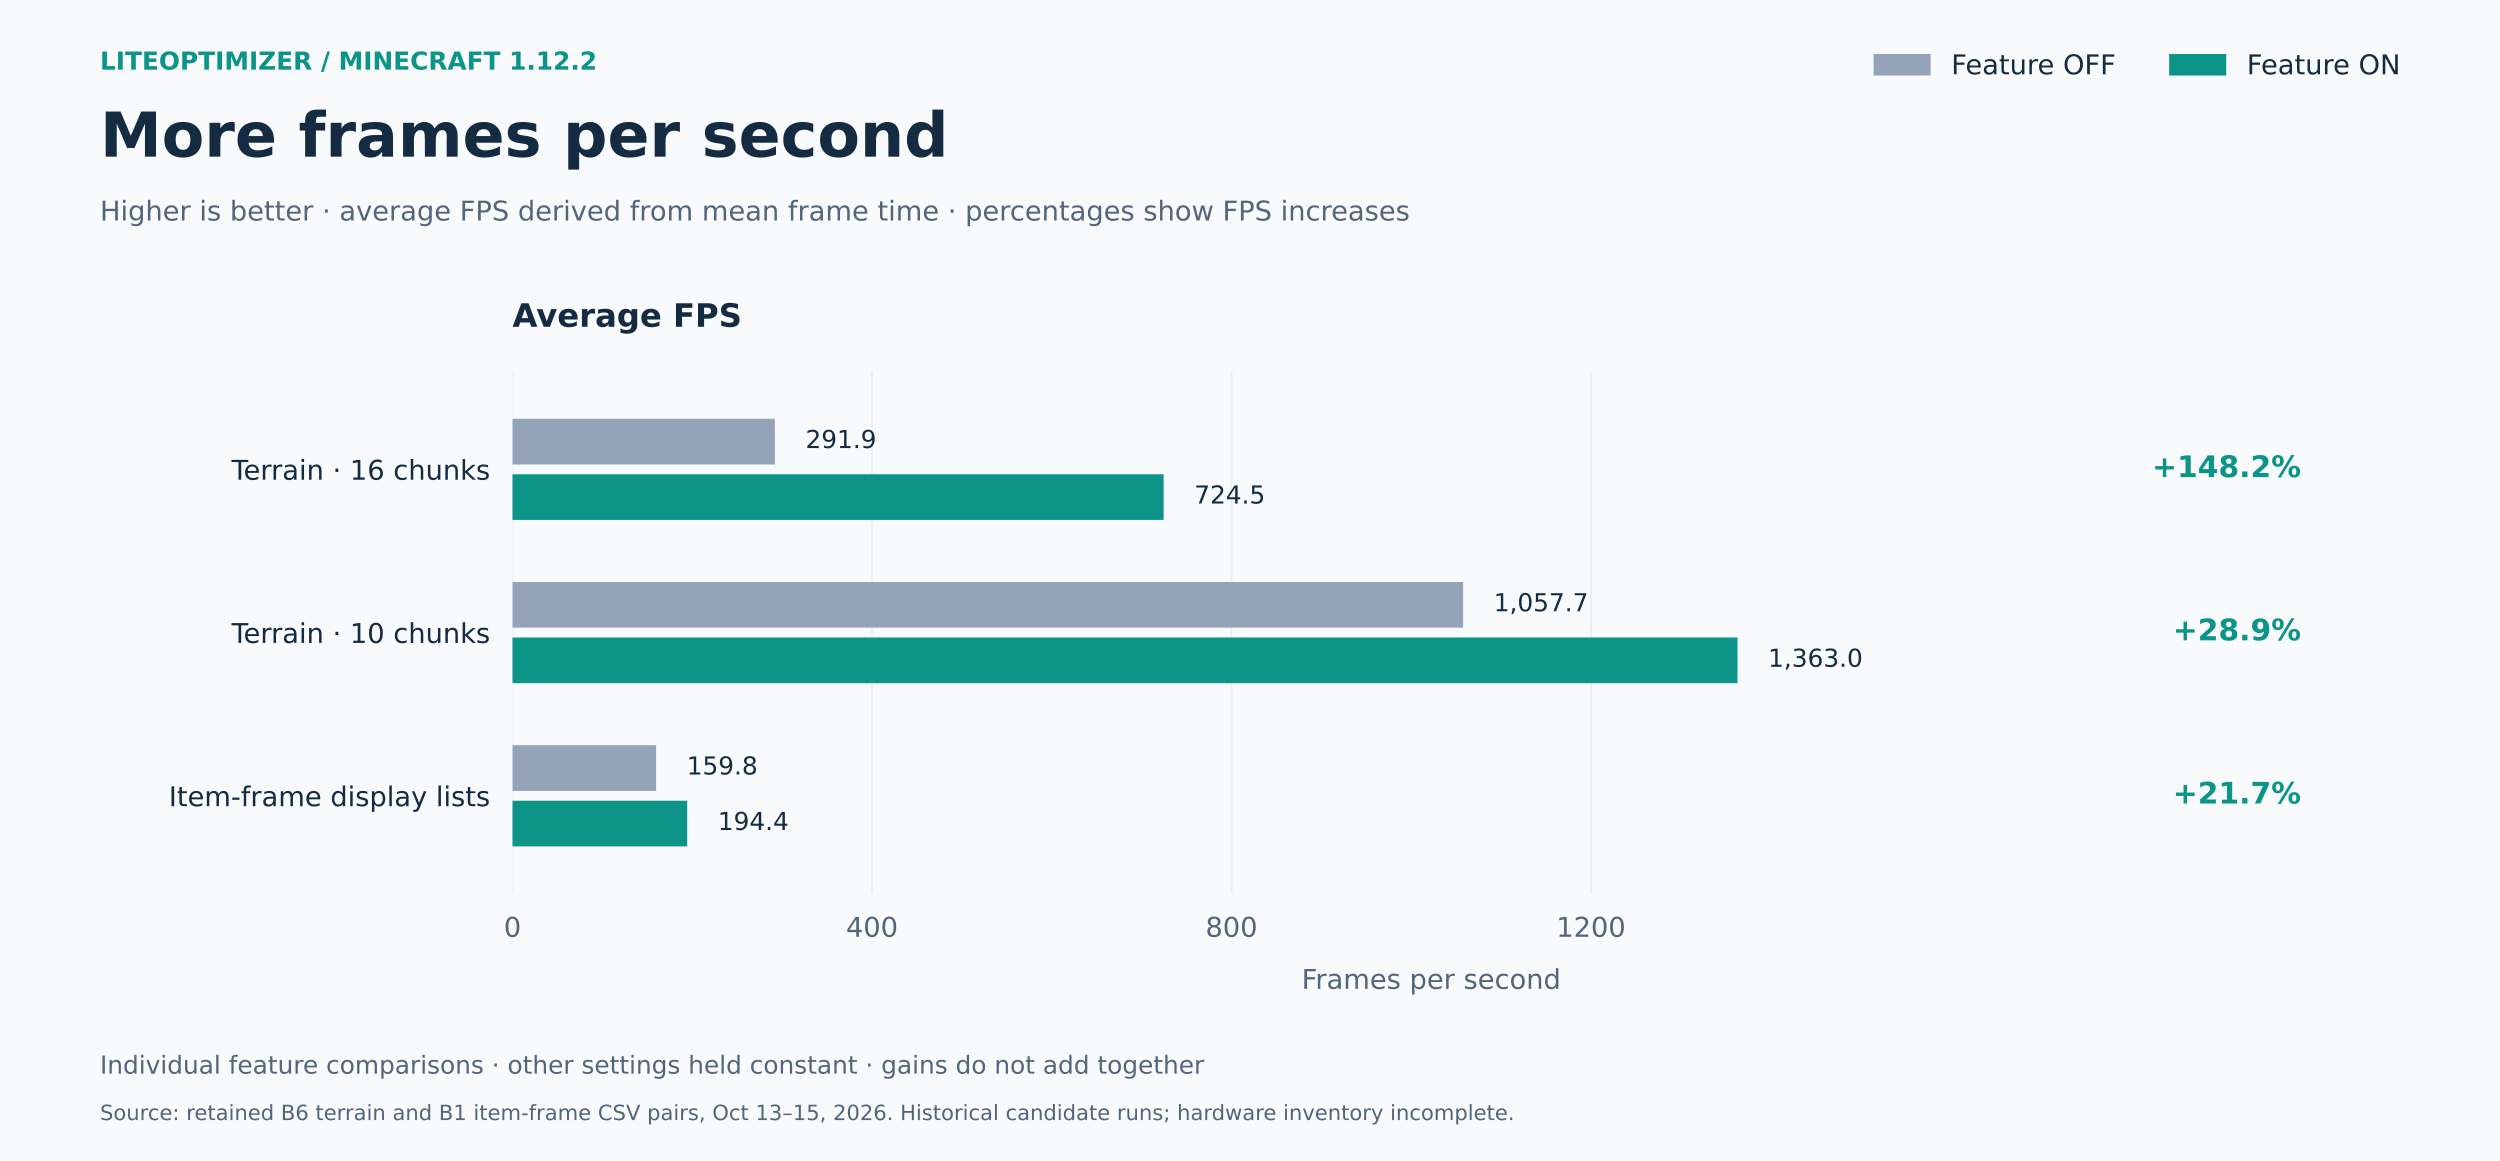
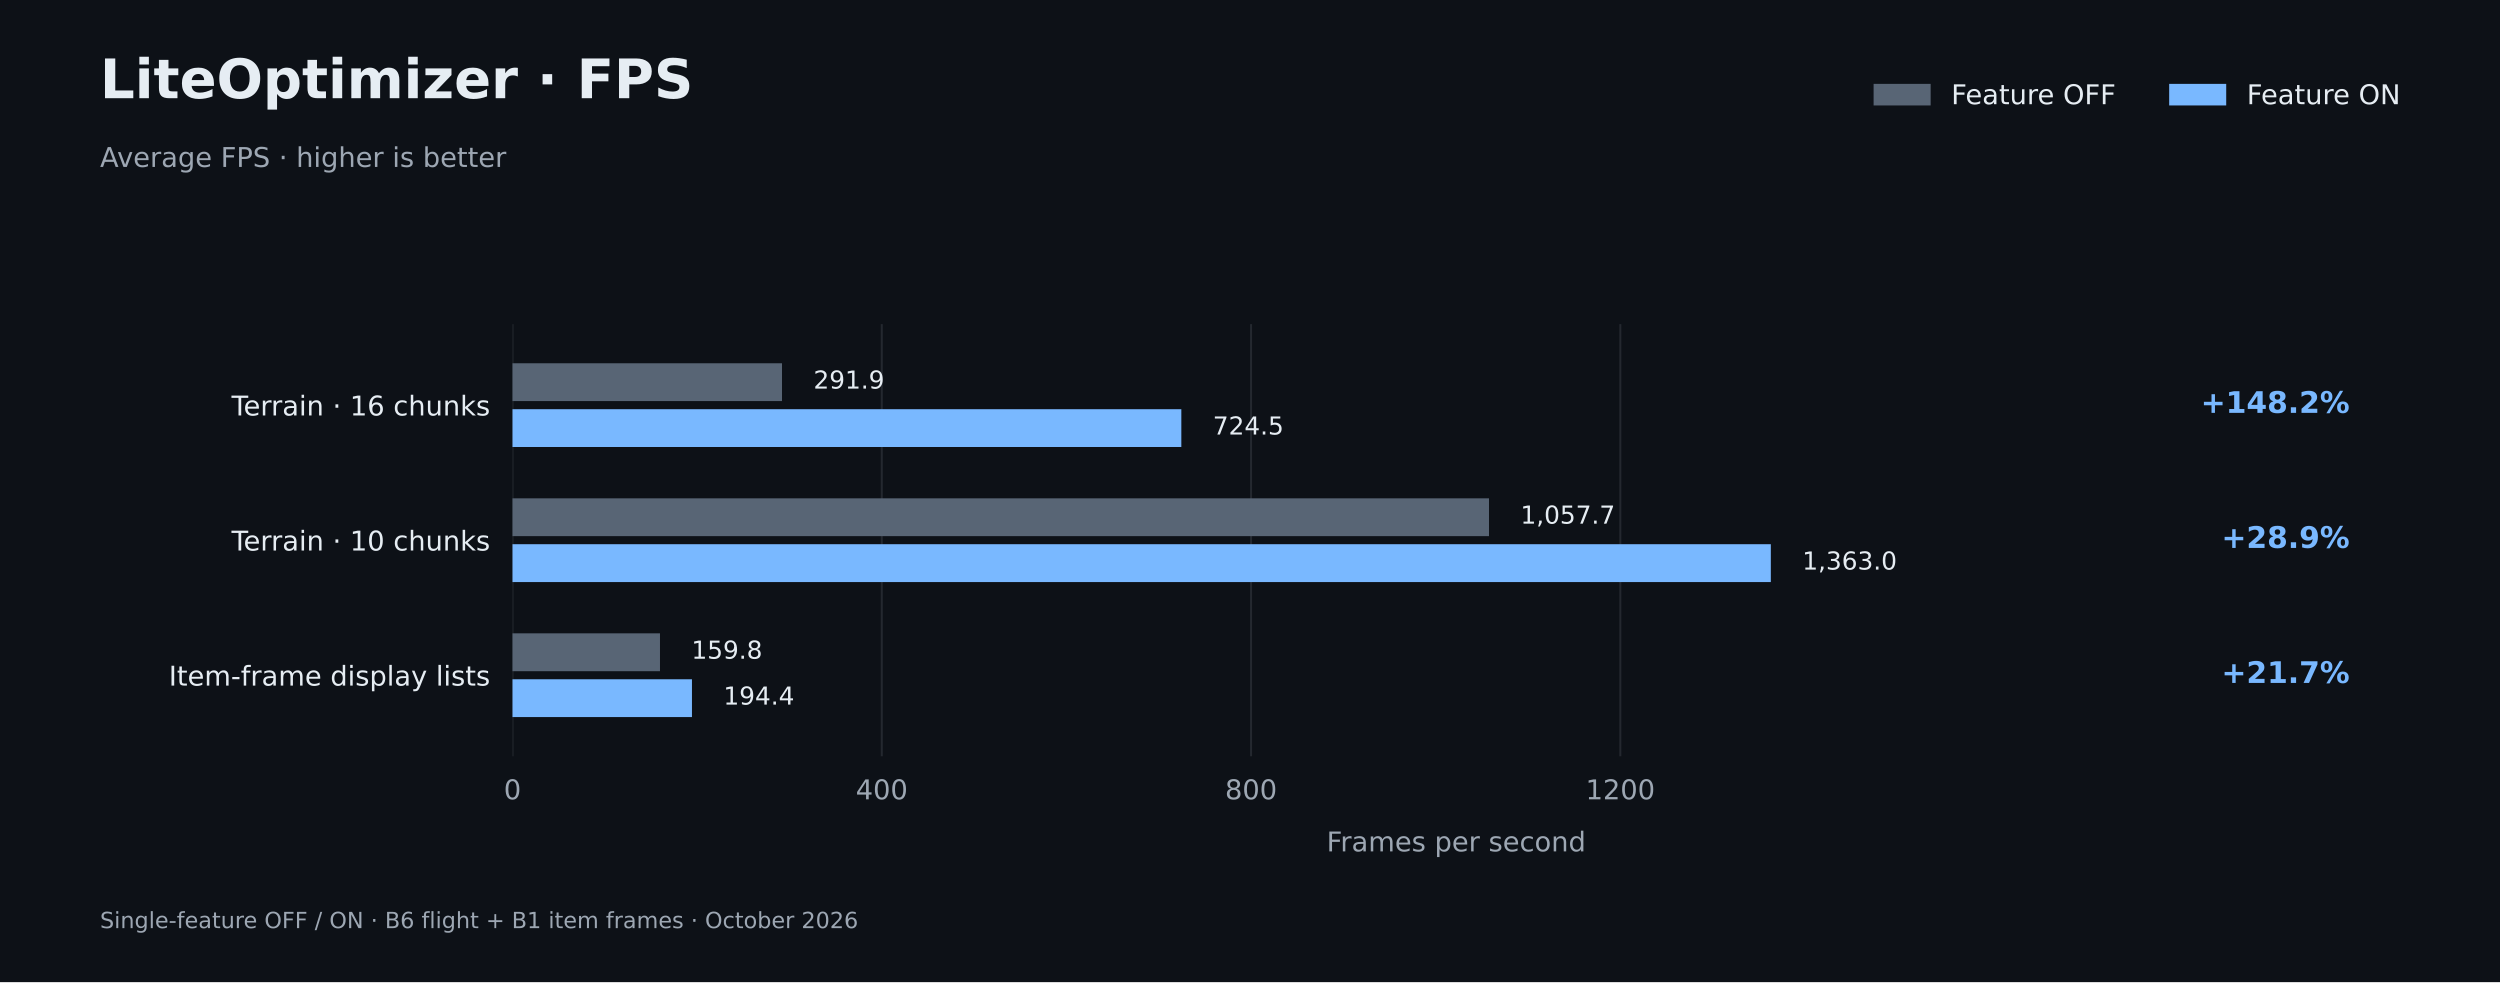
- <svg xmlns="http://www.w3.org/2000/svg" width="1008pt" height="468pt" viewBox="0 0 1008 468" version="1.1">
+ <svg xmlns="http://www.w3.org/2000/svg" width="1008pt" height="396pt" viewBox="0 0 1008 396" version="1.1">
  <defs>
    <style type="text/css">*{stroke-linejoin: round; stroke-linecap: butt}</style>
  </defs>
  <g id="figure_1">
    <g id="patch_1">
-       <path d="M 0 468  L 1008 468  L 1008 0  L 0 0  z " style="fill: #f8fafc" />
+       <path d="M 0 396 L 1008 396 L 1008 0 L 0 0 z " style="fill: #0d1117" />
    </g>
    <g id="axes_1">
      <g id="patch_2">
-         <path d="M 206.64 360.36  L 947.52 360.36  L 947.52 149.76  L 206.64 149.76  z " style="fill: #f8fafc" />
+         <path d="M 206.64 304.92 L 967.68 304.92 L 967.68 130.68 L 206.64 130.68 z " style="fill: #0d1117" />
      </g>
      <g id="matplotlib.axis_1">
        <g id="xtick_1">
          <g id="line2d_1">
-             <path d="M 206.64 360.36  L 206.64 149.76  " clip-path="url(#p95e040e324)" style="fill: none; stroke: #b0b0b0; stroke-opacity: 0.15; stroke-width: 0.8; stroke-linecap: square" />
+             <path d="M 206.64 304.92 L 206.64 130.68 " clip-path="url(#pd58ae443a0)" style="fill: none; stroke: #9da7b3; stroke-opacity: 0.16; stroke-width: 0.8; stroke-linecap: square" />
          </g>
          <g id="line2d_2" />
          <g id="text_1">
-             <text style="font-size: 11px; font-family: 'DejaVu Sans'; text-anchor: middle; fill: #53657a" x="206.64" y="377.717" transform="rotate(-0 206.64 377.7174)">0</text>
+             <text style="font-size: 11px; font-family: 'DejaVu Sans'; text-anchor: middle; fill: #9da7b3" x="206.64" y="322.277" transform="rotate(-0 206.64 322.2774)">0</text>
          </g>
        </g>
        <g id="xtick_2">
          <g id="line2d_3">
-             <path d="M 351.588 360.36  L 351.588 149.76  " clip-path="url(#p95e040e324)" style="fill: none; stroke: #b0b0b0; stroke-opacity: 0.15; stroke-width: 0.8; stroke-linecap: square" />
+             <path d="M 355.533 304.92 L 355.533 130.68 " clip-path="url(#pd58ae443a0)" style="fill: none; stroke: #9da7b3; stroke-opacity: 0.16; stroke-width: 0.8; stroke-linecap: square" />
          </g>
          <g id="line2d_4" />
          <g id="text_2">
-             <text style="font-size: 11px; font-family: 'DejaVu Sans'; text-anchor: middle; fill: #53657a" x="351.588" y="377.717" transform="rotate(-0 351.5883 377.7174)">400</text>
+             <text style="font-size: 11px; font-family: 'DejaVu Sans'; text-anchor: middle; fill: #9da7b3" x="355.533" y="322.277" transform="rotate(-0 355.5325 322.2774)">400</text>
          </g>
        </g>
        <g id="xtick_3">
          <g id="line2d_5">
-             <path d="M 496.537 360.36  L 496.537 149.76  " clip-path="url(#p95e040e324)" style="fill: none; stroke: #b0b0b0; stroke-opacity: 0.15; stroke-width: 0.8; stroke-linecap: square" />
+             <path d="M 504.425 304.92 L 504.425 130.68 " clip-path="url(#pd58ae443a0)" style="fill: none; stroke: #9da7b3; stroke-opacity: 0.16; stroke-width: 0.8; stroke-linecap: square" />
          </g>
          <g id="line2d_6" />
          <g id="text_3">
-             <text style="font-size: 11px; font-family: 'DejaVu Sans'; text-anchor: middle; fill: #53657a" x="496.537" y="377.717" transform="rotate(-0 496.5367 377.7174)">800</text>
+             <text style="font-size: 11px; font-family: 'DejaVu Sans'; text-anchor: middle; fill: #9da7b3" x="504.425" y="322.277" transform="rotate(-0 504.425 322.2774)">800</text>
          </g>
        </g>
        <g id="xtick_4">
          <g id="line2d_7">
-             <path d="M 641.485 360.36  L 641.485 149.76  " clip-path="url(#p95e040e324)" style="fill: none; stroke: #b0b0b0; stroke-opacity: 0.15; stroke-width: 0.8; stroke-linecap: square" />
+             <path d="M 653.318 304.92 L 653.318 130.68 " clip-path="url(#pd58ae443a0)" style="fill: none; stroke: #9da7b3; stroke-opacity: 0.16; stroke-width: 0.8; stroke-linecap: square" />
          </g>
          <g id="line2d_8" />
          <g id="text_4">
-             <text style="font-size: 11px; font-family: 'DejaVu Sans'; text-anchor: middle; fill: #53657a" x="641.485" y="377.717" transform="rotate(-0 641.4851 377.7174)">1200</text>
+             <text style="font-size: 11px; font-family: 'DejaVu Sans'; text-anchor: middle; fill: #9da7b3" x="653.318" y="322.277" transform="rotate(-0 653.3176 322.2774)">1200</text>
          </g>
        </g>
        <g id="text_5">
-           <text style="font-size: 11px; font-family: 'DejaVu Sans'; text-anchor: middle; fill: #53657a" x="577.08" y="398.718" transform="rotate(-0 577.08 398.7183)">Frames per second</text>
+           <text style="font-size: 11px; font-family: 'DejaVu Sans'; text-anchor: middle; fill: #9da7b3" x="587.16" y="343.278" transform="rotate(-0 587.16 343.2783)">Frames per second</text>
        </g>
      </g>
      <g id="matplotlib.axis_2">
        <g id="ytick_1">
          <g id="line2d_9" />
          <g id="text_6">
-             <text style="font-size: 11px; font-family: 'DejaVu Sans'; text-anchor: end; fill: #142b42" x="197.64" y="193.427" transform="rotate(-0 197.64 193.4266)">Terrain · 16 chunks</text>
+             <text style="font-size: 11px; font-family: 'DejaVu Sans'; text-anchor: end; fill: #e6edf3" x="197.64" y="167.529" transform="rotate(-0 197.64 167.5291)">Terrain · 16 chunks</text>
          </g>
        </g>
        <g id="ytick_2">
          <g id="line2d_10" />
          <g id="text_7">
-             <text style="font-size: 11px; font-family: 'DejaVu Sans'; text-anchor: end; fill: #142b42" x="197.64" y="259.239" transform="rotate(-0 197.64 259.2391)">Terrain · 10 chunks</text>
+             <text style="font-size: 11px; font-family: 'DejaVu Sans'; text-anchor: end; fill: #e6edf3" x="197.64" y="221.979" transform="rotate(-0 197.64 221.9791)">Terrain · 10 chunks</text>
          </g>
        </g>
        <g id="ytick_3">
          <g id="line2d_11" />
          <g id="text_8">
-             <text style="font-size: 11px; font-family: 'DejaVu Sans'; text-anchor: end; fill: #142b42" x="197.64" y="325.052" transform="rotate(-0 197.64 325.0516)">Item-frame display lists</text>
+             <text style="font-size: 11px; font-family: 'DejaVu Sans'; text-anchor: end; fill: #e6edf3" x="197.64" y="276.429" transform="rotate(-0 197.64 276.4291)">Item-frame display lists</text>
          </g>
        </g>
      </g>
      <g id="patch_3">
-         <path d="M 206.64 168.846  L 312.423 168.846  L 312.423 187.273  L 206.64 187.273  z " clip-path="url(#p95e040e324)" style="fill: #94a3b8" />
+         <path d="M 206.64 146.47 L 315.302 146.47 L 315.302 161.716 L 206.64 161.716 z " clip-path="url(#pd58ae443a0)" style="fill: #586575" />
      </g>
      <g id="text_9">
-         <text style="font-size: 10px; font-family: 'DejaVu Sans'; text-anchor: start; fill: #142b42" x="324.771" y="180.657" transform="rotate(-0 324.7713 180.657)">291.9</text>
+         <text style="font-size: 10px; font-family: 'DejaVu Sans'; text-anchor: start; fill: #e6edf3" x="327.986" y="156.691" transform="rotate(-0 327.9858 156.6912)">291.9</text>
      </g>
      <g id="patch_4">
-         <path d="M 206.64 191.222  L 469.171 191.222  L 469.171 209.649  L 206.64 209.649  z " clip-path="url(#p95e040e324)" style="fill: #0d9488" />
+         <path d="M 206.64 164.983 L 476.315 164.983 L 476.315 180.23 L 206.64 180.23 z " clip-path="url(#pd58ae443a0)" style="fill: #79b8ff" />
      </g>
      <g id="text_10">
-         <text style="font-size: 10px; font-family: 'DejaVu Sans'; text-anchor: start; fill: #142b42" x="481.519" y="203.033" transform="rotate(-0 481.5194 203.0333)">724.5</text>
+         <text style="font-size: 10px; font-family: 'DejaVu Sans'; text-anchor: start; fill: #e6edf3" x="488.999" y="175.204" transform="rotate(-0 488.9991 175.2042)">724.5</text>
      </g>
      <g id="text_11">
-         <text style="font-weight: 700; font-size: 12px; font-family: 'DejaVu Sans'; text-anchor: end; fill: #0d9488" x="927.763" y="192.365" transform="rotate(-0 927.7632 192.3647)">+148.2%</text>
+         <text style="font-weight: 700; font-size: 12px; font-family: 'DejaVu Sans'; text-anchor: end; fill: #79b8ff" x="947.386" y="166.467" transform="rotate(-0 947.3856 166.4672)">+148.2%</text>
      </g>
      <g id="patch_5">
-         <path d="M 206.64 234.658  L 589.935 234.658  L 589.935 253.086  L 206.64 253.086  z " clip-path="url(#p95e040e324)" style="fill: #94a3b8" />
+         <path d="M 206.64 200.921 L 600.365 200.921 L 600.365 216.167 L 206.64 216.167 z " clip-path="url(#pd58ae443a0)" style="fill: #586575" />
      </g>
      <g id="text_12">
-         <text style="font-size: 10px; font-family: 'DejaVu Sans'; text-anchor: start; fill: #142b42" x="602.283" y="246.47" transform="rotate(-0 602.2834 246.4695)">1,057.7</text>
+         <text style="font-size: 10px; font-family: 'DejaVu Sans'; text-anchor: start; fill: #e6edf3" x="613.049" y="211.141" transform="rotate(-0 613.0492 211.1412)">1,057.7</text>
      </g>
      <g id="patch_6">
-         <path d="M 206.64 257.034  L 700.56 257.034  L 700.56 275.462  L 206.64 275.462  z " clip-path="url(#p95e040e324)" style="fill: #0d9488" />
+         <path d="M 206.64 219.434 L 714 219.434 L 714 234.679 L 206.64 234.679 z " clip-path="url(#pd58ae443a0)" style="fill: #79b8ff" />
      </g>
      <g id="text_13">
-         <text style="font-size: 10px; font-family: 'DejaVu Sans'; text-anchor: start; fill: #142b42" x="712.908" y="268.846" transform="rotate(-0 712.908 268.8458)">1,363.0</text>
+         <text style="font-size: 10px; font-family: 'DejaVu Sans'; text-anchor: start; fill: #e6edf3" x="726.684" y="229.654" transform="rotate(-0 726.684 229.6542)">1,363.0</text>
      </g>
      <g id="text_14">
-         <text style="font-weight: 700; font-size: 12px; font-family: 'DejaVu Sans'; text-anchor: end; fill: #0d9488" x="927.763" y="258.177" transform="rotate(-0 927.7632 258.1772)">+28.9%</text>
+         <text style="font-weight: 700; font-size: 12px; font-family: 'DejaVu Sans'; text-anchor: end; fill: #79b8ff" x="947.386" y="220.917" transform="rotate(-0 947.3856 220.9172)">+28.9%</text>
      </g>
      <g id="patch_7">
-         <path d="M 206.64 300.471  L 264.53 300.471  L 264.53 318.898  L 206.64 318.898  z " clip-path="url(#p95e040e324)" style="fill: #94a3b8" />
+         <path d="M 206.64 255.37 L 266.106 255.37 L 266.106 270.616 L 206.64 270.616 z " clip-path="url(#pd58ae443a0)" style="fill: #586575" />
      </g>
      <g id="text_15">
-         <text style="font-size: 10px; font-family: 'DejaVu Sans'; text-anchor: start; fill: #142b42" x="276.878" y="312.282" transform="rotate(-0 276.8785 312.282)">159.8</text>
+         <text style="font-size: 10px; font-family: 'DejaVu Sans'; text-anchor: start; fill: #e6edf3" x="278.79" y="265.591" transform="rotate(-0 278.7897 265.5912)">159.8</text>
      </g>
      <g id="patch_8">
-         <path d="M 206.64 322.847  L 277.081 322.847  L 277.081 341.274  L 206.64 341.274  z " clip-path="url(#p95e040e324)" style="fill: #0d9488" />
+         <path d="M 206.64 273.884 L 278.998 273.884 L 278.998 289.13 L 206.64 289.13 z " clip-path="url(#pd58ae443a0)" style="fill: #79b8ff" />
      </g>
      <g id="text_16">
-         <text style="font-size: 10px; font-family: 'DejaVu Sans'; text-anchor: start; fill: #142b42" x="289.429" y="334.658" transform="rotate(-0 289.4292 334.6583)">194.4</text>
+         <text style="font-size: 10px; font-family: 'DejaVu Sans'; text-anchor: start; fill: #e6edf3" x="291.682" y="284.104" transform="rotate(-0 291.682 284.1042)">194.4</text>
      </g>
      <g id="text_17">
-         <text style="font-weight: 700; font-size: 12px; font-family: 'DejaVu Sans'; text-anchor: end; fill: #0d9488" x="927.763" y="323.99" transform="rotate(-0 927.7632 323.9897)">+21.7%</text>
-       </g>
-       <g id="text_18">
-         <text style="font-weight: 700; font-size: 13px; font-family: 'DejaVu Sans'; text-anchor: start; fill: #142b42" x="206.64" y="131.76" transform="rotate(-0 206.64 131.76)">Average FPS</text>
+         <text style="font-weight: 700; font-size: 12px; font-family: 'DejaVu Sans'; text-anchor: end; fill: #79b8ff" x="947.386" y="275.367" transform="rotate(-0 947.3856 275.3672)">+21.7%</text>
      </g>
    </g>
+     <g id="text_18">
+       <text style="font-weight: 700; font-size: 22px; font-family: 'DejaVu Sans'; text-anchor: start; fill: #e6edf3" x="40.32" y="39.6" transform="rotate(-0 40.32 39.6)">LiteOptimizer · FPS</text>
+     </g>
    <g id="text_19">
-       <text style="font-weight: 700; font-size: 10px; font-family: 'DejaVu Sans'; text-anchor: start; fill: #0d9488" x="40.32" y="28.08" transform="rotate(-0 40.32 28.08)">LITEOPTIMIZER  /  MINECRAFT 1.12.2</text>
+       <text style="font-size: 11px; font-family: 'DejaVu Sans'; text-anchor: start; fill: #9da7b3" x="40.32" y="67.32" transform="rotate(-0 40.32 67.32)">Average FPS · higher is better</text>
    </g>
    <g id="text_20">
-       <text style="font-weight: 700; font-size: 25px; font-family: 'DejaVu Sans'; text-anchor: start; fill: #142b42" x="40.32" y="63.18" transform="rotate(-0 40.32 63.18)">More frames per second</text>
-     </g>
-     <g id="text_21">
-       <text style="font-size: 11px; font-family: 'DejaVu Sans'; text-anchor: start; fill: #53657a" x="40.32" y="88.92" transform="rotate(-0 40.32 88.92)">Higher is better · average FPS derived from mean frame time · percentages show FPS increases</text>
-     </g>
-     <g id="text_22">
-       <text style="font-size: 10px; font-family: 'DejaVu Sans'; text-anchor: start; fill: #53657a" x="40.32" y="432.9" transform="rotate(-0 40.32 432.9)">Individual feature comparisons · other settings held constant · gains do not add together</text>
-     </g>
-     <g id="text_23">
-       <text style="font-size: 8.5px; font-family: 'DejaVu Sans'; text-anchor: start; fill: #53657a" x="40.32" y="451.62" transform="rotate(-0 40.32 451.62)">Source: retained B6 terrain and B1 item-frame CSV pairs, Oct 13–15, 2026. Historical candidate runs; hardware inventory incomplete.</text>
+       <text style="font-size: 9px; font-family: 'DejaVu Sans'; text-anchor: start; fill: #9da7b3" x="40.32" y="374.22" transform="rotate(-0 40.32 374.22)">Single-feature OFF / ON · B6 flight + B1 item frames · October 2026</text>
    </g>
    <g id="legend_1">
      <g id="patch_9">
-         <path d="M 755.935 29.958  L 777.935 29.958  L 777.935 22.258  L 755.935 22.258  z " style="fill: #94a3b8; stroke: #94a3b8; stroke-linejoin: miter" />
+         <path d="M 755.935 42.018 L 777.935 42.018 L 777.935 34.318 L 755.935 34.318 z " style="fill: #586575; stroke: #586575; stroke-linejoin: miter" />
      </g>
-       <g id="text_24">
-         <text style="font-size: 11px; font-family: 'DejaVu Sans'; text-anchor: start; fill: #142b42" x="786.735" y="29.958" transform="rotate(-0 786.7347 29.95828)">Feature OFF</text>
+       <g id="text_21">
+         <text style="font-size: 11px; font-family: 'DejaVu Sans'; text-anchor: start; fill: #e6edf3" x="786.735" y="42.018" transform="rotate(-0 786.7347 42.01828)">Feature OFF</text>
      </g>
      <g id="patch_10">
-         <path d="M 875.109 29.958  L 897.109 29.958  L 897.109 22.258  L 875.109 22.258  z " style="fill: #0d9488; stroke: #0d9488; stroke-linejoin: miter" />
+         <path d="M 875.109 42.018 L 897.109 42.018 L 897.109 34.318 L 875.109 34.318 z " style="fill: #79b8ff; stroke: #79b8ff; stroke-linejoin: miter" />
      </g>
-       <g id="text_25">
-         <text style="font-size: 11px; font-family: 'DejaVu Sans'; text-anchor: start; fill: #142b42" x="905.909" y="29.958" transform="rotate(-0 905.9094 29.95828)">Feature ON</text>
+       <g id="text_22">
+         <text style="font-size: 11px; font-family: 'DejaVu Sans'; text-anchor: start; fill: #e6edf3" x="905.909" y="42.018" transform="rotate(-0 905.9094 42.01828)">Feature ON</text>
      </g>
    </g>
  </g>
  <defs>
-     <clipPath id="p95e040e324">
-       <rect x="206.64" y="149.76" width="740.88" height="210.6" />
+     <clipPath id="pd58ae443a0">
+       <rect x="206.64" y="130.68" width="761.04" height="174.24" />
    </clipPath>
  </defs>
</svg>
